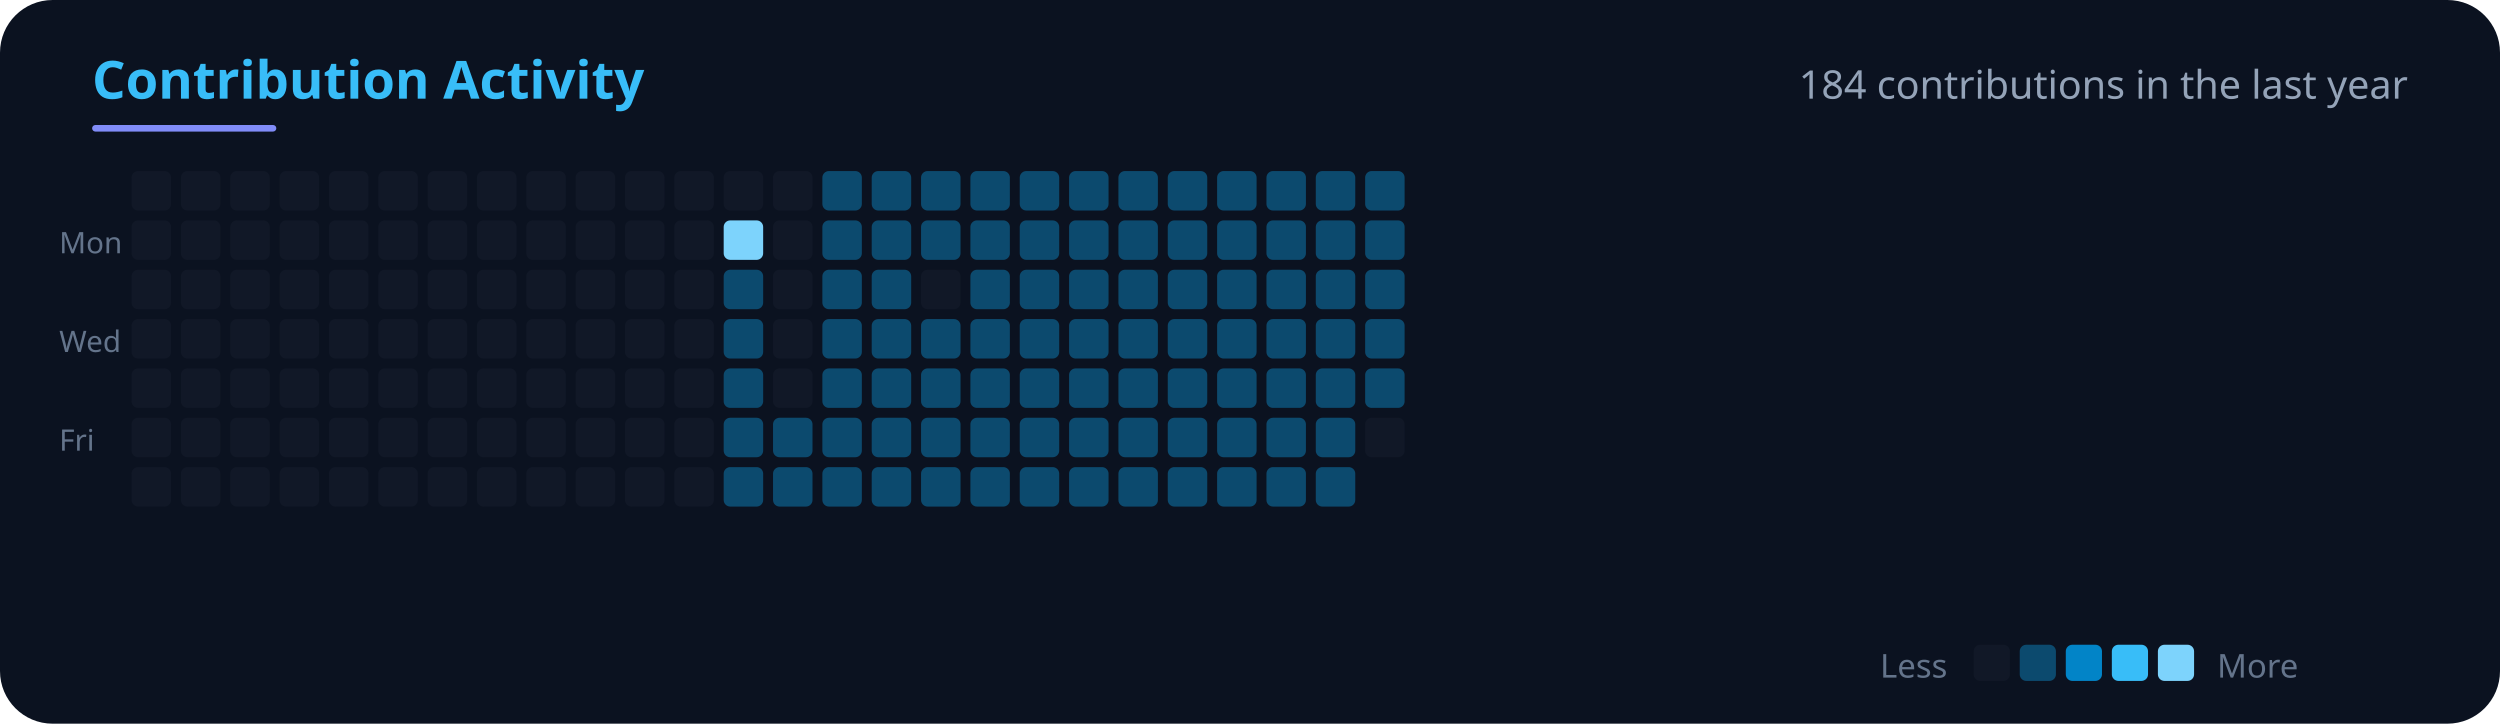
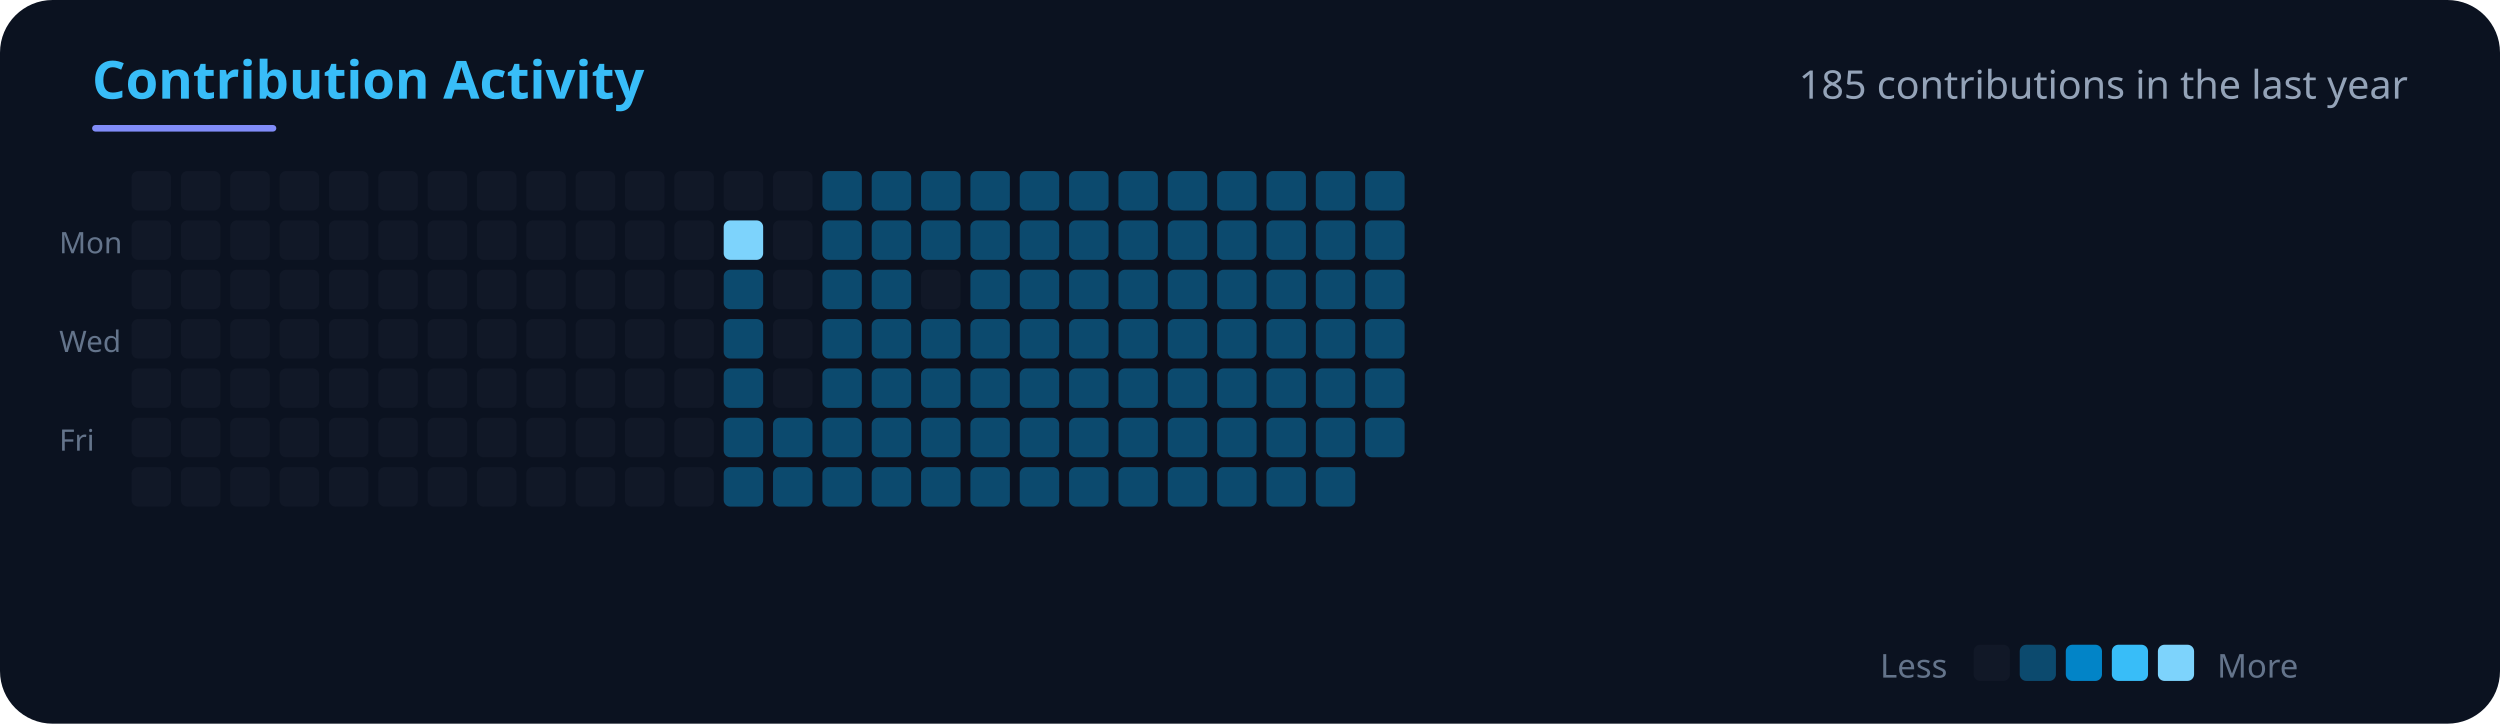
<svg xmlns="http://www.w3.org/2000/svg" width="760" height="220" viewBox="0 0 760 220" role="img">
  <rect width="100%" height="100%" rx="16" fill="#0B1220" />
  <text x="28" y="30" fill="#38BDF8" font-family="Segoe UI, Ubuntu, sans-serif" font-size="16" font-weight="700">Contribution Activity</text>
-   <text x="732" y="30" text-anchor="end" fill="#94A3B8" font-family="Segoe UI, Ubuntu, sans-serif" font-size="12">184 contributions in the last year</text>
+   <text x="732" y="30" text-anchor="end" fill="#94A3B8" font-family="Segoe UI, Ubuntu, sans-serif" font-size="12">185 contributions in the last year</text>
  <rect x="28" y="38" width="56" height="2" rx="1" fill="#818CF8" />
  <text x="18" y="77" fill="#64748B" font-family="Segoe UI, Ubuntu, sans-serif" font-size="9">Mon</text>
  <text x="18" y="107" fill="#64748B" font-family="Segoe UI, Ubuntu, sans-serif" font-size="9">Wed</text>
  <text x="18" y="137" fill="#64748B" font-family="Segoe UI, Ubuntu, sans-serif" font-size="9">Fri</text>
  <rect x="40" y="52" width="12" height="12" rx="2" fill="#111827" />
  <rect x="40" y="67" width="12" height="12" rx="2" fill="#111827" />
  <rect x="40" y="82" width="12" height="12" rx="2" fill="#111827" />
  <rect x="40" y="97" width="12" height="12" rx="2" fill="#111827" />
  <rect x="40" y="112" width="12" height="12" rx="2" fill="#111827" />
  <rect x="40" y="127" width="12" height="12" rx="2" fill="#111827" />
  <rect x="40" y="142" width="12" height="12" rx="2" fill="#111827" />
  <rect x="55" y="52" width="12" height="12" rx="2" fill="#111827" />
  <rect x="55" y="67" width="12" height="12" rx="2" fill="#111827" />
  <rect x="55" y="82" width="12" height="12" rx="2" fill="#111827" />
  <rect x="55" y="97" width="12" height="12" rx="2" fill="#111827" />
  <rect x="55" y="112" width="12" height="12" rx="2" fill="#111827" />
  <rect x="55" y="127" width="12" height="12" rx="2" fill="#111827" />
  <rect x="55" y="142" width="12" height="12" rx="2" fill="#111827" />
  <rect x="70" y="52" width="12" height="12" rx="2" fill="#111827" />
  <rect x="70" y="67" width="12" height="12" rx="2" fill="#111827" />
  <rect x="70" y="82" width="12" height="12" rx="2" fill="#111827" />
  <rect x="70" y="97" width="12" height="12" rx="2" fill="#111827" />
  <rect x="70" y="112" width="12" height="12" rx="2" fill="#111827" />
  <rect x="70" y="127" width="12" height="12" rx="2" fill="#111827" />
  <rect x="70" y="142" width="12" height="12" rx="2" fill="#111827" />
  <rect x="85" y="52" width="12" height="12" rx="2" fill="#111827" />
  <rect x="85" y="67" width="12" height="12" rx="2" fill="#111827" />
  <rect x="85" y="82" width="12" height="12" rx="2" fill="#111827" />
  <rect x="85" y="97" width="12" height="12" rx="2" fill="#111827" />
  <rect x="85" y="112" width="12" height="12" rx="2" fill="#111827" />
  <rect x="85" y="127" width="12" height="12" rx="2" fill="#111827" />
  <rect x="85" y="142" width="12" height="12" rx="2" fill="#111827" />
  <rect x="100" y="52" width="12" height="12" rx="2" fill="#111827" />
  <rect x="100" y="67" width="12" height="12" rx="2" fill="#111827" />
  <rect x="100" y="82" width="12" height="12" rx="2" fill="#111827" />
  <rect x="100" y="97" width="12" height="12" rx="2" fill="#111827" />
  <rect x="100" y="112" width="12" height="12" rx="2" fill="#111827" />
  <rect x="100" y="127" width="12" height="12" rx="2" fill="#111827" />
  <rect x="100" y="142" width="12" height="12" rx="2" fill="#111827" />
  <rect x="115" y="52" width="12" height="12" rx="2" fill="#111827" />
  <rect x="115" y="67" width="12" height="12" rx="2" fill="#111827" />
  <rect x="115" y="82" width="12" height="12" rx="2" fill="#111827" />
  <rect x="115" y="97" width="12" height="12" rx="2" fill="#111827" />
  <rect x="115" y="112" width="12" height="12" rx="2" fill="#111827" />
  <rect x="115" y="127" width="12" height="12" rx="2" fill="#111827" />
  <rect x="115" y="142" width="12" height="12" rx="2" fill="#111827" />
  <rect x="130" y="52" width="12" height="12" rx="2" fill="#111827" />
  <rect x="130" y="67" width="12" height="12" rx="2" fill="#111827" />
  <rect x="130" y="82" width="12" height="12" rx="2" fill="#111827" />
  <rect x="130" y="97" width="12" height="12" rx="2" fill="#111827" />
  <rect x="130" y="112" width="12" height="12" rx="2" fill="#111827" />
  <rect x="130" y="127" width="12" height="12" rx="2" fill="#111827" />
  <rect x="130" y="142" width="12" height="12" rx="2" fill="#111827" />
  <rect x="145" y="52" width="12" height="12" rx="2" fill="#111827" />
  <rect x="145" y="67" width="12" height="12" rx="2" fill="#111827" />
  <rect x="145" y="82" width="12" height="12" rx="2" fill="#111827" />
  <rect x="145" y="97" width="12" height="12" rx="2" fill="#111827" />
  <rect x="145" y="112" width="12" height="12" rx="2" fill="#111827" />
  <rect x="145" y="127" width="12" height="12" rx="2" fill="#111827" />
  <rect x="145" y="142" width="12" height="12" rx="2" fill="#111827" />
  <rect x="160" y="52" width="12" height="12" rx="2" fill="#111827" />
  <rect x="160" y="67" width="12" height="12" rx="2" fill="#111827" />
  <rect x="160" y="82" width="12" height="12" rx="2" fill="#111827" />
  <rect x="160" y="97" width="12" height="12" rx="2" fill="#111827" />
  <rect x="160" y="112" width="12" height="12" rx="2" fill="#111827" />
  <rect x="160" y="127" width="12" height="12" rx="2" fill="#111827" />
  <rect x="160" y="142" width="12" height="12" rx="2" fill="#111827" />
  <rect x="175" y="52" width="12" height="12" rx="2" fill="#111827" />
  <rect x="175" y="67" width="12" height="12" rx="2" fill="#111827" />
  <rect x="175" y="82" width="12" height="12" rx="2" fill="#111827" />
  <rect x="175" y="97" width="12" height="12" rx="2" fill="#111827" />
  <rect x="175" y="112" width="12" height="12" rx="2" fill="#111827" />
  <rect x="175" y="127" width="12" height="12" rx="2" fill="#111827" />
  <rect x="175" y="142" width="12" height="12" rx="2" fill="#111827" />
  <rect x="190" y="52" width="12" height="12" rx="2" fill="#111827" />
  <rect x="190" y="67" width="12" height="12" rx="2" fill="#111827" />
  <rect x="190" y="82" width="12" height="12" rx="2" fill="#111827" />
  <rect x="190" y="97" width="12" height="12" rx="2" fill="#111827" />
  <rect x="190" y="112" width="12" height="12" rx="2" fill="#111827" />
  <rect x="190" y="127" width="12" height="12" rx="2" fill="#111827" />
  <rect x="190" y="142" width="12" height="12" rx="2" fill="#111827" />
  <rect x="205" y="52" width="12" height="12" rx="2" fill="#111827" />
  <rect x="205" y="67" width="12" height="12" rx="2" fill="#111827" />
  <rect x="205" y="82" width="12" height="12" rx="2" fill="#111827" />
  <rect x="205" y="97" width="12" height="12" rx="2" fill="#111827" />
  <rect x="205" y="112" width="12" height="12" rx="2" fill="#111827" />
  <rect x="205" y="127" width="12" height="12" rx="2" fill="#111827" />
  <rect x="205" y="142" width="12" height="12" rx="2" fill="#111827" />
  <rect x="220" y="52" width="12" height="12" rx="2" fill="#111827" />
  <rect x="220" y="67" width="12" height="12" rx="2" fill="#7DD3FC" />
  <rect x="220" y="82" width="12" height="12" rx="2" fill="#0C4A6E" />
  <rect x="220" y="97" width="12" height="12" rx="2" fill="#0C4A6E" />
  <rect x="220" y="112" width="12" height="12" rx="2" fill="#0C4A6E" />
  <rect x="220" y="127" width="12" height="12" rx="2" fill="#0C4A6E" />
  <rect x="220" y="142" width="12" height="12" rx="2" fill="#0C4A6E" />
  <rect x="235" y="52" width="12" height="12" rx="2" fill="#111827" />
  <rect x="235" y="67" width="12" height="12" rx="2" fill="#111827" />
  <rect x="235" y="82" width="12" height="12" rx="2" fill="#111827" />
  <rect x="235" y="97" width="12" height="12" rx="2" fill="#111827" />
  <rect x="235" y="112" width="12" height="12" rx="2" fill="#111827" />
  <rect x="235" y="127" width="12" height="12" rx="2" fill="#0C4A6E" />
  <rect x="235" y="142" width="12" height="12" rx="2" fill="#0C4A6E" />
  <rect x="250" y="52" width="12" height="12" rx="2" fill="#0C4A6E" />
  <rect x="250" y="67" width="12" height="12" rx="2" fill="#0C4A6E" />
  <rect x="250" y="82" width="12" height="12" rx="2" fill="#0C4A6E" />
  <rect x="250" y="97" width="12" height="12" rx="2" fill="#0C4A6E" />
  <rect x="250" y="112" width="12" height="12" rx="2" fill="#0C4A6E" />
  <rect x="250" y="127" width="12" height="12" rx="2" fill="#0C4A6E" />
  <rect x="250" y="142" width="12" height="12" rx="2" fill="#0C4A6E" />
  <rect x="265" y="52" width="12" height="12" rx="2" fill="#0C4A6E" />
  <rect x="265" y="67" width="12" height="12" rx="2" fill="#0C4A6E" />
  <rect x="265" y="82" width="12" height="12" rx="2" fill="#0C4A6E" />
  <rect x="265" y="97" width="12" height="12" rx="2" fill="#0C4A6E" />
  <rect x="265" y="112" width="12" height="12" rx="2" fill="#0C4A6E" />
  <rect x="265" y="127" width="12" height="12" rx="2" fill="#0C4A6E" />
  <rect x="265" y="142" width="12" height="12" rx="2" fill="#0C4A6E" />
  <rect x="280" y="52" width="12" height="12" rx="2" fill="#0C4A6E" />
  <rect x="280" y="67" width="12" height="12" rx="2" fill="#0C4A6E" />
  <rect x="280" y="82" width="12" height="12" rx="2" fill="#111827" />
  <rect x="280" y="97" width="12" height="12" rx="2" fill="#0C4A6E" />
  <rect x="280" y="112" width="12" height="12" rx="2" fill="#0C4A6E" />
  <rect x="280" y="127" width="12" height="12" rx="2" fill="#0C4A6E" />
  <rect x="280" y="142" width="12" height="12" rx="2" fill="#0C4A6E" />
  <rect x="295" y="52" width="12" height="12" rx="2" fill="#0C4A6E" />
  <rect x="295" y="67" width="12" height="12" rx="2" fill="#0C4A6E" />
  <rect x="295" y="82" width="12" height="12" rx="2" fill="#0C4A6E" />
  <rect x="295" y="97" width="12" height="12" rx="2" fill="#0C4A6E" />
  <rect x="295" y="112" width="12" height="12" rx="2" fill="#0C4A6E" />
  <rect x="295" y="127" width="12" height="12" rx="2" fill="#0C4A6E" />
  <rect x="295" y="142" width="12" height="12" rx="2" fill="#0C4A6E" />
  <rect x="310" y="52" width="12" height="12" rx="2" fill="#0C4A6E" />
  <rect x="310" y="67" width="12" height="12" rx="2" fill="#0C4A6E" />
  <rect x="310" y="82" width="12" height="12" rx="2" fill="#0C4A6E" />
  <rect x="310" y="97" width="12" height="12" rx="2" fill="#0C4A6E" />
  <rect x="310" y="112" width="12" height="12" rx="2" fill="#0C4A6E" />
  <rect x="310" y="127" width="12" height="12" rx="2" fill="#0C4A6E" />
  <rect x="310" y="142" width="12" height="12" rx="2" fill="#0C4A6E" />
  <rect x="325" y="52" width="12" height="12" rx="2" fill="#0C4A6E" />
  <rect x="325" y="67" width="12" height="12" rx="2" fill="#0C4A6E" />
  <rect x="325" y="82" width="12" height="12" rx="2" fill="#0C4A6E" />
  <rect x="325" y="97" width="12" height="12" rx="2" fill="#0C4A6E" />
  <rect x="325" y="112" width="12" height="12" rx="2" fill="#0C4A6E" />
  <rect x="325" y="127" width="12" height="12" rx="2" fill="#0C4A6E" />
  <rect x="325" y="142" width="12" height="12" rx="2" fill="#0C4A6E" />
  <rect x="340" y="52" width="12" height="12" rx="2" fill="#0C4A6E" />
  <rect x="340" y="67" width="12" height="12" rx="2" fill="#0C4A6E" />
  <rect x="340" y="82" width="12" height="12" rx="2" fill="#0C4A6E" />
  <rect x="340" y="97" width="12" height="12" rx="2" fill="#0C4A6E" />
  <rect x="340" y="112" width="12" height="12" rx="2" fill="#0C4A6E" />
  <rect x="340" y="127" width="12" height="12" rx="2" fill="#0C4A6E" />
  <rect x="340" y="142" width="12" height="12" rx="2" fill="#0C4A6E" />
  <rect x="355" y="52" width="12" height="12" rx="2" fill="#0C4A6E" />
  <rect x="355" y="67" width="12" height="12" rx="2" fill="#0C4A6E" />
  <rect x="355" y="82" width="12" height="12" rx="2" fill="#0C4A6E" />
  <rect x="355" y="97" width="12" height="12" rx="2" fill="#0C4A6E" />
  <rect x="355" y="112" width="12" height="12" rx="2" fill="#0C4A6E" />
  <rect x="355" y="127" width="12" height="12" rx="2" fill="#0C4A6E" />
  <rect x="355" y="142" width="12" height="12" rx="2" fill="#0C4A6E" />
  <rect x="370" y="52" width="12" height="12" rx="2" fill="#0C4A6E" />
  <rect x="370" y="67" width="12" height="12" rx="2" fill="#0C4A6E" />
  <rect x="370" y="82" width="12" height="12" rx="2" fill="#0C4A6E" />
  <rect x="370" y="97" width="12" height="12" rx="2" fill="#0C4A6E" />
  <rect x="370" y="112" width="12" height="12" rx="2" fill="#0C4A6E" />
  <rect x="370" y="127" width="12" height="12" rx="2" fill="#0C4A6E" />
  <rect x="370" y="142" width="12" height="12" rx="2" fill="#0C4A6E" />
  <rect x="385" y="52" width="12" height="12" rx="2" fill="#0C4A6E" />
  <rect x="385" y="67" width="12" height="12" rx="2" fill="#0C4A6E" />
  <rect x="385" y="82" width="12" height="12" rx="2" fill="#0C4A6E" />
  <rect x="385" y="97" width="12" height="12" rx="2" fill="#0C4A6E" />
  <rect x="385" y="112" width="12" height="12" rx="2" fill="#0C4A6E" />
  <rect x="385" y="127" width="12" height="12" rx="2" fill="#0C4A6E" />
  <rect x="385" y="142" width="12" height="12" rx="2" fill="#0C4A6E" />
  <rect x="400" y="52" width="12" height="12" rx="2" fill="#0C4A6E" />
  <rect x="400" y="67" width="12" height="12" rx="2" fill="#0C4A6E" />
  <rect x="400" y="82" width="12" height="12" rx="2" fill="#0C4A6E" />
  <rect x="400" y="97" width="12" height="12" rx="2" fill="#0C4A6E" />
  <rect x="400" y="112" width="12" height="12" rx="2" fill="#0C4A6E" />
  <rect x="400" y="127" width="12" height="12" rx="2" fill="#0C4A6E" />
  <rect x="400" y="142" width="12" height="12" rx="2" fill="#0C4A6E" />
  <rect x="415" y="52" width="12" height="12" rx="2" fill="#0C4A6E" />
  <rect x="415" y="67" width="12" height="12" rx="2" fill="#0C4A6E" />
  <rect x="415" y="82" width="12" height="12" rx="2" fill="#0C4A6E" />
  <rect x="415" y="97" width="12" height="12" rx="2" fill="#0C4A6E" />
  <rect x="415" y="112" width="12" height="12" rx="2" fill="#0C4A6E" />
-   <rect x="415" y="127" width="12" height="12" rx="2" fill="#111827" />
+   <rect x="415" y="127" width="12" height="12" rx="2" fill="#0C4A6E" />
  <text x="592" y="206" text-anchor="end" fill="#64748B" font-size="10" font-family="Segoe UI, Ubuntu, sans-serif">Less</text>
  <rect x="600" y="196" width="11" height="11" rx="2" fill="#111827" />
  <rect x="614" y="196" width="11" height="11" rx="2" fill="#0C4A6E" />
  <rect x="628" y="196" width="11" height="11" rx="2" fill="#0284C7" />
  <rect x="642" y="196" width="11" height="11" rx="2" fill="#38BDF8" />
  <rect x="656" y="196" width="11" height="11" rx="2" fill="#7DD3FC" />
  <text x="674" y="206" fill="#64748B" font-size="10" font-family="Segoe UI, Ubuntu, sans-serif">More</text>
</svg>
